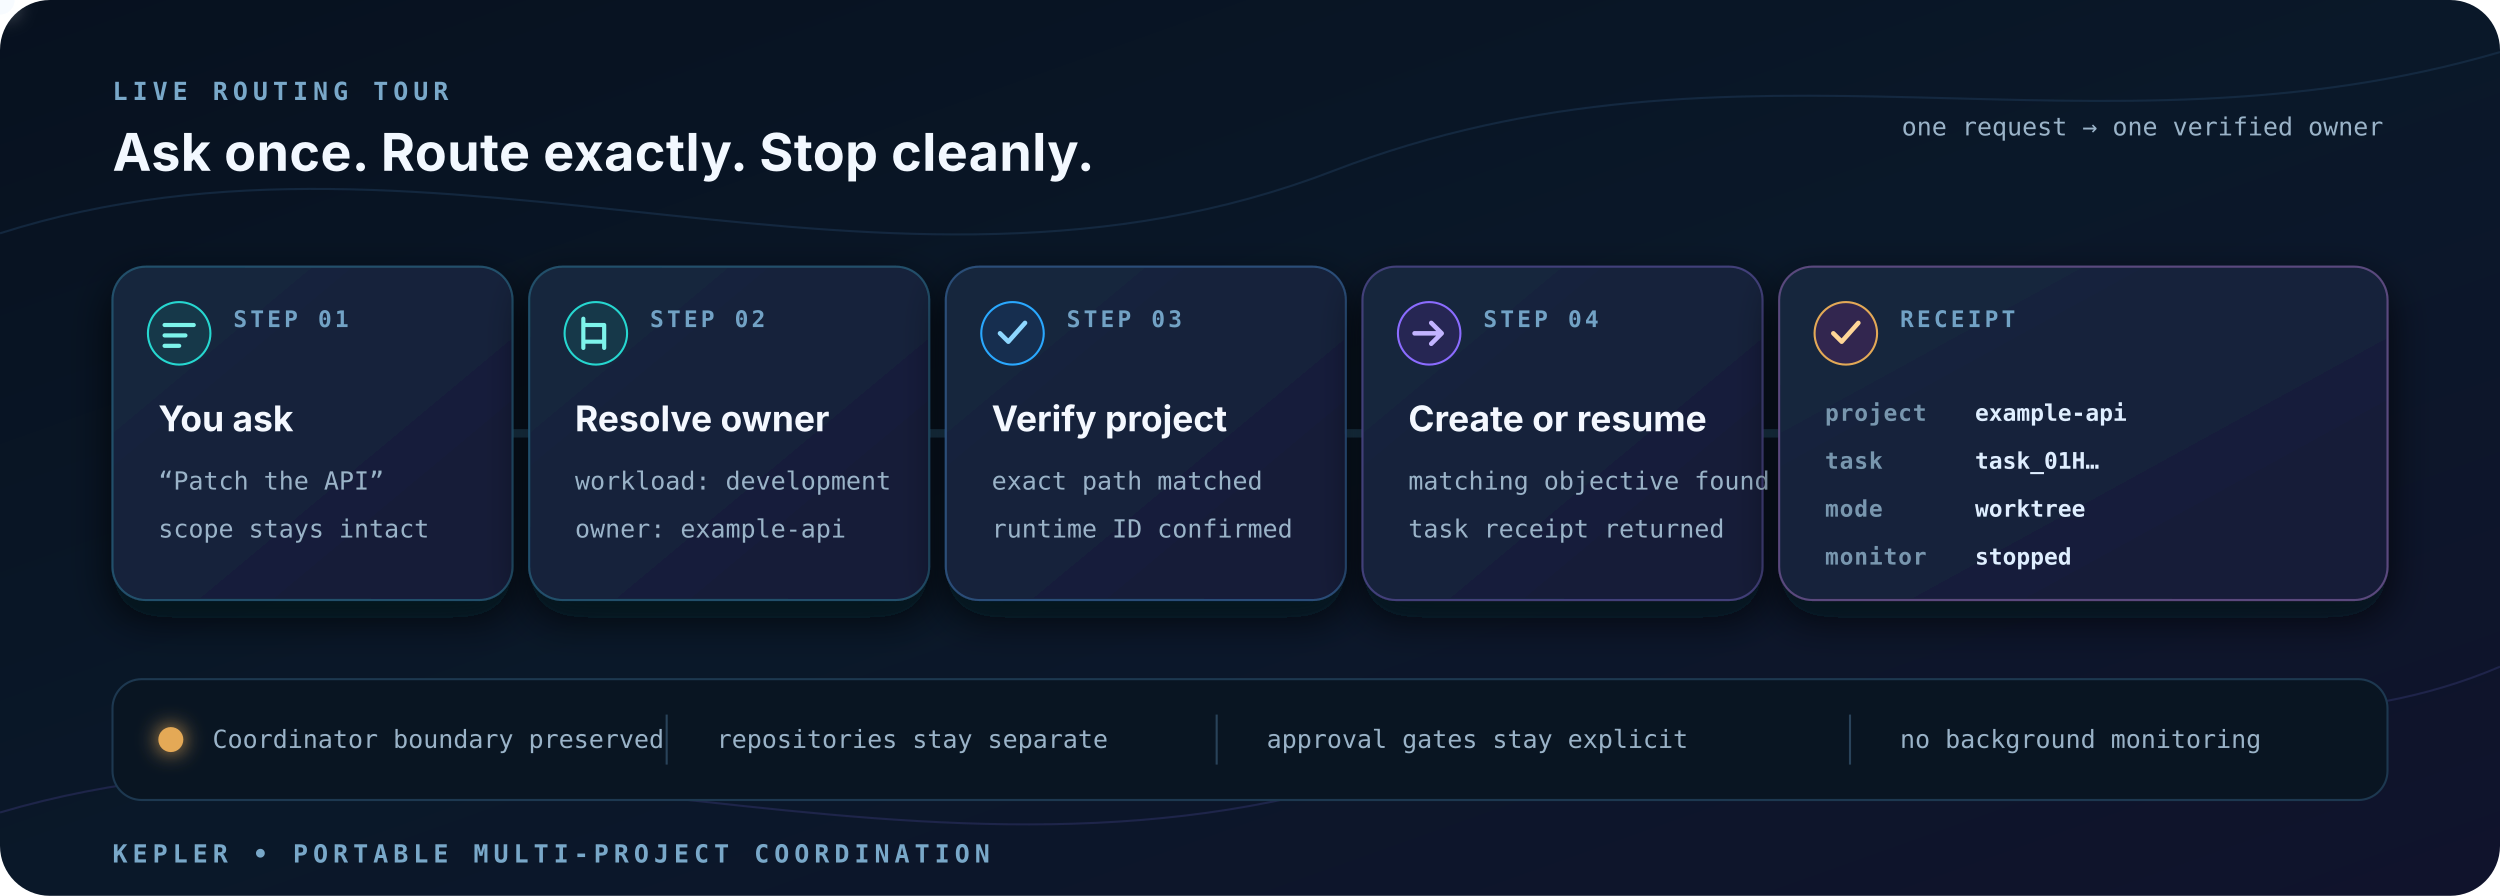
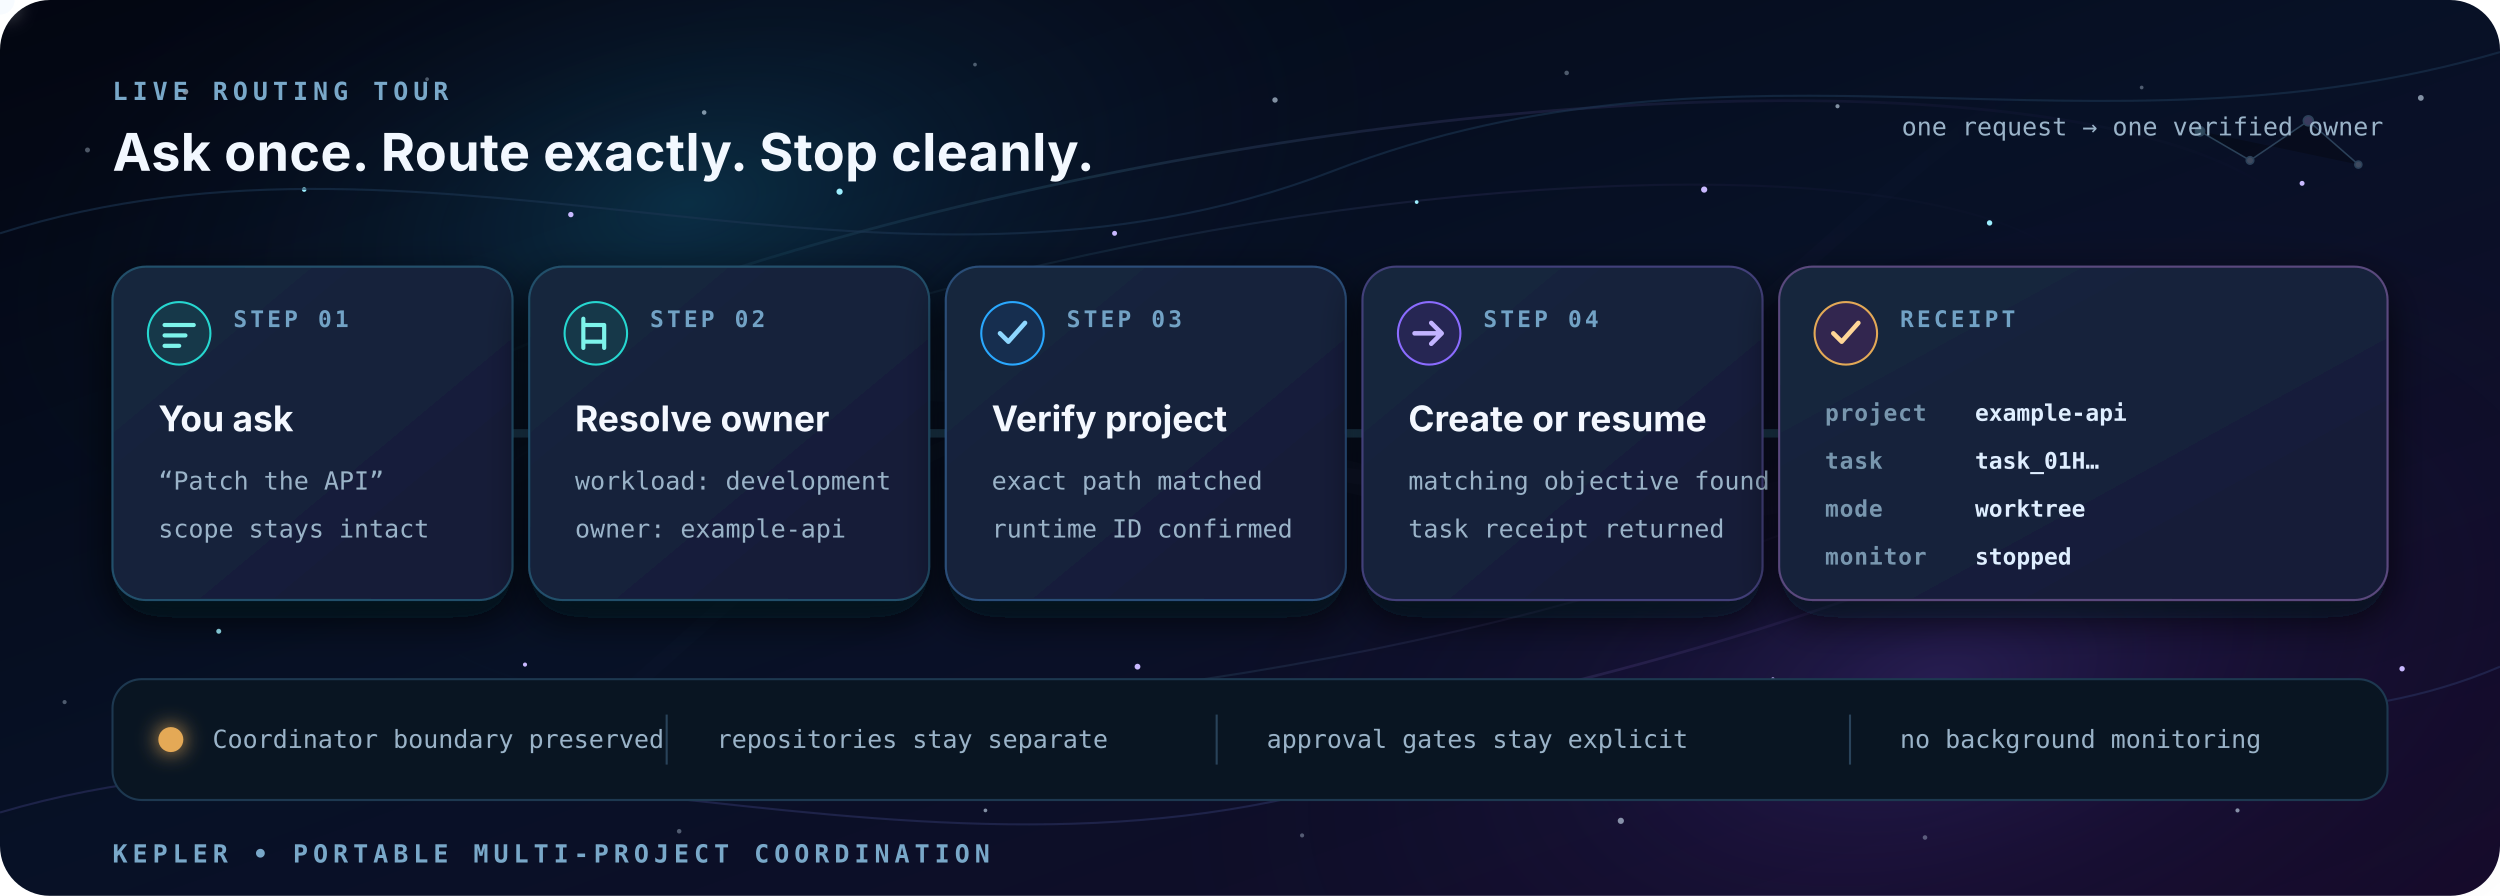
<svg xmlns="http://www.w3.org/2000/svg" width="1200" height="430" viewBox="0 0 1200 430" role="img" aria-labelledby="title description">
  <defs>
    <linearGradient id="background" x1="0" y1="0" x2="1" y2="1">
-       <stop offset="0" stop-color="#07111f" />
-       <stop offset="0.5" stop-color="#0a1829" />
-       <stop offset="1" stop-color="#10132c" />
+       <stop offset="0" stop-color="#030611" />
+       <stop offset="0.48" stop-color="#071126" />
+       <stop offset="1" stop-color="#160b2b" />
+     </linearGradient>
+     <radialGradient id="nebula-cyan" cx="50%" cy="50%" r="50%">
+       <stop offset="0" stop-color="#1b9cc5" stop-opacity="0.24" />
+       <stop offset="0.42" stop-color="#17678f" stop-opacity="0.11" />
+       <stop offset="1" stop-color="#071126" stop-opacity="0" />
+     </radialGradient>
+     <radialGradient id="nebula-violet" cx="50%" cy="50%" r="50%">
+       <stop offset="0" stop-color="#7650d8" stop-opacity="0.23" />
+       <stop offset="0.46" stop-color="#442582" stop-opacity="0.1" />
+       <stop offset="1" stop-color="#160b2b" stop-opacity="0" />
+     </radialGradient>
+     <linearGradient id="galaxy-arm" x1="0" y1="0" x2="1" y2="0">
+       <stop offset="0" stop-color="#1a6f92" stop-opacity="0" />
+       <stop offset="0.45" stop-color="#7fdfff" stop-opacity="0.3" />
+       <stop offset="0.65" stop-color="#ad91ff" stop-opacity="0.28" />
+       <stop offset="1" stop-color="#6841b6" stop-opacity="0" />
    </linearGradient>
    <linearGradient id="route" x1="0" y1="0" x2="1" y2="0">
      <stop offset="0" stop-color="#28d7d0" />
      <stop offset="0.55" stop-color="#2aa8ff" />
      <stop offset="1" stop-color="#8b6cff" />
    </linearGradient>
    <linearGradient id="active-card" x1="0" y1="0" x2="1" y2="1">
      <stop offset="0" stop-color="#14283d" />
      <stop offset="1" stop-color="#171a38" />
    </linearGradient>
    <filter id="glow" x="-200%" y="-200%" width="400%" height="400%">
      <feGaussianBlur stdDeviation="5" result="blur" />
      <feMerge>
        <feMergeNode in="blur" />
        <feMergeNode in="SourceGraphic" />
      </feMerge>
    </filter>
    <filter id="soft-shadow" x="-20%" y="-20%" width="140%" height="160%">
      <feDropShadow dx="0" dy="8" stdDeviation="10" flood-color="#020713" flood-opacity="0.75" />
    </filter>
    <style>
      .eyebrow {
        fill: #79a8c9;
        font: 600 12px ui-monospace, SFMono-Regular, Menlo, Consolas, monospace;
        letter-spacing: 2.4px;
      }
      .headline {
        fill: #f2f8ff;
        font: 700 25px ui-sans-serif, -apple-system, BlinkMacSystemFont, "Segoe UI", sans-serif;
        letter-spacing: 0.2px;
      }
      .step {
        fill: #72a2c5;
        font: 700 11px ui-monospace, SFMono-Regular, Menlo, Consolas, monospace;
        letter-spacing: 1.5px;
      }
      .label {
        fill: #f4f8ff;
        font: 700 17px ui-sans-serif, -apple-system, BlinkMacSystemFont, "Segoe UI", sans-serif;
      }
      .detail {
        fill: #9ab3c8;
        font: 500 12px ui-monospace, SFMono-Regular, Menlo, Consolas, monospace;
      }
      .receipt-key {
        fill: #7896ae;
        font: 600 11px ui-monospace, SFMono-Regular, Menlo, Consolas, monospace;
        letter-spacing: 0.4px;
      }
      .receipt-value {
        fill: #dfeeff;
        font: 600 11px ui-monospace, SFMono-Regular, Menlo, Consolas, monospace;
      }
      .card {
        animation: card-pulse 8s ease-in-out infinite;
        transform-box: fill-box;
        transform-origin: center;
      }
      .card-2 { animation-delay: 1.35s; }
      .card-3 { animation-delay: 2.7s; }
      .card-4 { animation-delay: 4.05s; }
      .card-5 { animation-delay: 5.4s; }
      .route-dash {
        stroke-dasharray: 10 12;
        animation: route-flow 1.2s linear infinite;
      }
      .stop-light {
        animation: stop-pulse 2.2s ease-in-out infinite;
      }
+       .star {
+         fill: #d9eeff;
+         animation: twinkle 5.6s ease-in-out infinite;
+       }
+       .star-violet { fill: #c9b9ff; }
+       .star-cyan { fill: #9defff; }
+       .star-dim { opacity: 0.34; }
+       .star-mid { opacity: 0.58; }
+       .twinkle-2 { animation-delay: -1.9s; }
+       .twinkle-3 { animation-delay: -3.7s; }
      @keyframes route-flow {
        to { stroke-dashoffset: -44; }
      }
      @keyframes card-pulse {
        0%, 12%, 100% { opacity: 0.72; transform: translateY(0); }
        4%, 8% { opacity: 1; transform: translateY(-5px); }
      }
      @keyframes stop-pulse {
        0%, 100% { opacity: 0.5; }
        50% { opacity: 1; }
      }
+       @keyframes twinkle {
+         0%, 100% { opacity: 0.28; }
+         50% { opacity: 0.9; }
+       }
      @media (prefers-reduced-motion: reduce) {
-         .card, .route-dash, .stop-light { animation: none; opacity: 1; }
+         .card, .route-dash, .stop-light, .star { animation: none; }
      }
    </style>
  </defs>
  <rect width="1200" height="430" rx="24" fill="url(#background)" />
+   <g aria-hidden="true">
+     <ellipse cx="330" cy="98" rx="355" ry="190" fill="url(#nebula-cyan)" transform="rotate(-12 330 98)" />
+     <ellipse cx="930" cy="330" rx="390" ry="220" fill="url(#nebula-violet)" transform="rotate(-16 930 330)" />
+     <g fill="none" transform="rotate(-10 600 215)">
+       <ellipse cx="600" cy="215" rx="522" ry="142" stroke="url(#galaxy-arm)" stroke-width="1.3" opacity="0.42" />
+       <ellipse cx="600" cy="215" rx="410" ry="106" stroke="url(#galaxy-arm)" stroke-width="1" opacity="0.32" />
+       <path d="M95 252 C265 101 456 137 600 215 C744 293 935 329 1105 178" stroke="url(#galaxy-arm)" stroke-width="15" opacity="0.1" />
+       <path d="M175 333 C346 270 442 119 600 215 C758 311 854 160 1025 97" stroke="url(#galaxy-arm)" stroke-width="7" opacity="0.09" />
+     </g>
+     <g>
+       <circle class="star star-dim" cx="42" cy="72" r="1.2" />
+       <circle class="star star-mid twinkle-2" cx="89" cy="44" r="1.4" />
+       <circle class="star star-cyan twinkle-3" cx="146" cy="91" r="1.1" />
+       <circle class="star star-dim twinkle-2" cx="205" cy="38" r="0.9" />
+       <circle class="star star-violet" cx="274" cy="103" r="1.3" />
+       <circle class="star star-mid twinkle-3" cx="338" cy="54" r="1.1" />
+       <circle class="star star-cyan twinkle-2" cx="403" cy="92" r="1.5" />
+       <circle class="star star-dim" cx="468" cy="31" r="0.9" />
+       <circle class="star star-violet twinkle-3" cx="535" cy="112" r="1.2" />
+       <circle class="star star-mid" cx="612" cy="48" r="1.3" />
+       <circle class="star star-cyan twinkle-2" cx="680" cy="97" r="0.9" />
+       <circle class="star star-dim twinkle-3" cx="752" cy="35" r="1.1" />
+       <circle class="star star-violet" cx="818" cy="91" r="1.5" />
+       <circle class="star star-mid twinkle-2" cx="882" cy="51" r="1" />
+       <circle class="star star-cyan twinkle-3" cx="955" cy="107" r="1.3" />
+       <circle class="star star-dim" cx="1028" cy="42" r="0.9" />
+       <circle class="star star-violet twinkle-2" cx="1105" cy="88" r="1.2" />
+       <circle class="star star-mid twinkle-3" cx="1162" cy="47" r="1.4" />
+       <circle class="star star-dim twinkle-3" cx="31" cy="337" r="1" />
+       <circle class="star star-cyan" cx="105" cy="303" r="1.2" />
+       <circle class="star star-mid twinkle-2" cx="177" cy="371" r="1.5" />
+       <circle class="star star-violet twinkle-3" cx="252" cy="319" r="1" />
+       <circle class="star star-dim" cx="326" cy="399" r="1.1" />
+       <circle class="star star-cyan twinkle-2" cx="398" cy="338" r="1.3" />
+       <circle class="star star-mid" cx="473" cy="389" r="0.9" />
+       <circle class="star star-violet twinkle-3" cx="546" cy="320" r="1.4" />
+       <circle class="star star-dim twinkle-2" cx="625" cy="401" r="1" />
+       <circle class="star star-cyan" cx="702" cy="333" r="1.2" />
+       <circle class="star star-mid twinkle-3" cx="778" cy="394" r="1.5" />
+       <circle class="star star-violet twinkle-2" cx="851" cy="326" r="0.9" />
+       <circle class="star star-dim" cx="924" cy="402" r="1.1" />
+       <circle class="star star-cyan twinkle-3" cx="997" cy="339" r="1.4" />
+       <circle class="star star-mid" cx="1074" cy="389" r="1" />
+       <circle class="star star-violet twinkle-2" cx="1153" cy="321" r="1.3" />
+     </g>
+     <g stroke="#8ccce8" stroke-width="0.75" opacity="0.26">
+       <path d="M1056 63 L1080 77 L1108 58 L1132 79" />
+       <circle cx="1056" cy="63" r="2.2" fill="#a4efff" />
+       <circle cx="1080" cy="77" r="1.8" fill="#d8efff" />
+       <circle cx="1108" cy="58" r="2.4" fill="#c8b8ff" />
+       <circle cx="1132" cy="79" r="1.7" fill="#d8efff" />
+     </g>
+   </g>
  <path d="M0 112 C210 45 425 165 640 82 C835 7 1005 82 1200 25" fill="none" stroke="#1a3450" stroke-width="1" opacity="0.6" />
  <path d="M0 390 C220 325 448 448 675 367 C894 289 1055 382 1200 320" fill="none" stroke="#242954" stroke-width="1" opacity="0.75" />
  <text x="54" y="48" class="eyebrow">LIVE ROUTING TOUR</text>
  <text x="54" y="82" class="headline">Ask once. Route exactly. Stop cleanly.</text>
  <text x="1144" y="65" text-anchor="end" class="detail">one request → one verified owner</text>
  <path id="motion-route" d="M150 208 C245 208 255 208 350 208 S455 208 550 208 S655 208 750 208 S855 208 950 208" fill="none" stroke="#214661" stroke-width="4" stroke-linecap="round" />
  <path d="M150 208 C245 208 255 208 350 208 S455 208 550 208 S655 208 750 208 S855 208 950 208" class="route-dash" fill="none" stroke="url(#route)" stroke-width="3" stroke-linecap="round" opacity="0.9" />
  <circle r="7" fill="#f7fbff" filter="url(#glow)">
    <animateMotion dur="8s" repeatCount="indefinite" path="M150 208 C245 208 255 208 350 208 S455 208 550 208 S655 208 750 208 S855 208 950 208" />
    <animate attributeName="fill" values="#28d7d0;#2aa8ff;#8b6cff;#28d7d0" dur="8s" repeatCount="indefinite" />
  </circle>
  <g class="card card-1" filter="url(#soft-shadow)">
    <rect x="54" y="128" width="192" height="160" rx="16" fill="url(#active-card)" stroke="#24506b" />
    <circle cx="86" cy="160" r="15" fill="#15384a" stroke="#28d7d0" />
    <path d="M79 156h14M79 161h10M79 166h7" stroke="#7df3ea" stroke-width="2" stroke-linecap="round" />
    <text x="112" y="157" class="step">STEP 01</text>
    <text x="76" y="207" class="label">You ask</text>
    <text x="76" y="235" class="detail">“Patch the API”</text>
    <text x="76" y="258" class="detail">scope stays intact</text>
  </g>
  <g class="card card-2" filter="url(#soft-shadow)">
    <rect x="254" y="128" width="192" height="160" rx="16" fill="url(#active-card)" stroke="#24506b" />
    <circle cx="286" cy="160" r="15" fill="#15384a" stroke="#28d7d0" />
    <path d="M280 153v14M280 156h10M290 156v11M280 164h10" fill="none" stroke="#7df3ea" stroke-width="2" stroke-linecap="round" stroke-linejoin="round" />
    <text x="312" y="157" class="step">STEP 02</text>
    <text x="276" y="207" class="label">Resolve owner</text>
    <text x="276" y="235" class="detail">workload: development</text>
    <text x="276" y="258" class="detail">owner: example-api</text>
  </g>
  <g class="card card-3" filter="url(#soft-shadow)">
    <rect x="454" y="128" width="192" height="160" rx="16" fill="url(#active-card)" stroke="#2c4e78" />
    <circle cx="486" cy="160" r="15" fill="#152e4f" stroke="#2aa8ff" />
    <path d="M480 160l4 4 8-9" fill="none" stroke="#8ed7ff" stroke-width="2.2" stroke-linecap="round" stroke-linejoin="round" />
    <text x="512" y="157" class="step">STEP 03</text>
    <text x="476" y="207" class="label">Verify project</text>
    <text x="476" y="235" class="detail">exact path matched</text>
    <text x="476" y="258" class="detail">runtime ID confirmed</text>
  </g>
  <g class="card card-4" filter="url(#soft-shadow)">
    <rect x="654" y="128" width="192" height="160" rx="16" fill="url(#active-card)" stroke="#423f79" />
    <circle cx="686" cy="160" r="15" fill="#272552" stroke="#8b6cff" />
    <path d="M679 160h12M687 155l5 5-5 5" fill="none" stroke="#c2b4ff" stroke-width="2.2" stroke-linecap="round" stroke-linejoin="round" />
    <text x="712" y="157" class="step">STEP 04</text>
    <text x="676" y="207" class="label">Create or resume</text>
    <text x="676" y="235" class="detail">matching objective found</text>
    <text x="676" y="258" class="detail">task receipt returned</text>
  </g>
  <g class="card card-5" filter="url(#soft-shadow)">
    <rect x="854" y="128" width="292" height="160" rx="16" fill="url(#active-card)" stroke="#5a487d" />
    <circle cx="886" cy="160" r="15" fill="#30264f" stroke="#e4a957" />
    <path d="M880 160l4 4 8-9" fill="none" stroke="#ffd697" stroke-width="2.2" stroke-linecap="round" stroke-linejoin="round" />
    <text x="912" y="157" class="step">RECEIPT</text>
    <text x="876" y="202" class="receipt-key">project</text>
    <text x="948" y="202" class="receipt-value">example-api</text>
    <text x="876" y="225" class="receipt-key">task</text>
    <text x="948" y="225" class="receipt-value">task_01H…</text>
    <text x="876" y="248" class="receipt-key">mode</text>
    <text x="948" y="248" class="receipt-value">worktree</text>
    <text x="876" y="271" class="receipt-key">monitor</text>
    <text x="948" y="271" class="receipt-value">stopped</text>
  </g>
  <rect x="54" y="326" width="1092" height="58" rx="14" fill="#091522" stroke="#1d3850" />
  <circle class="stop-light" cx="82" cy="355" r="6" fill="#e4a957" filter="url(#glow)" />
  <text x="102" y="359" class="detail">Coordinator boundary preserved</text>
  <path d="M320 343v24" stroke="#29435a" />
  <text x="344" y="359" class="detail">repositories stay separate</text>
  <path d="M584 343v24" stroke="#29435a" />
  <text x="608" y="359" class="detail">approval gates stay explicit</text>
  <path d="M888 343v24" stroke="#29435a" />
  <text x="912" y="359" class="detail">no background monitoring</text>
  <text x="54" y="414" class="eyebrow">KEPLER • PORTABLE MULTI-PROJECT COORDINATION</text>
</svg>
